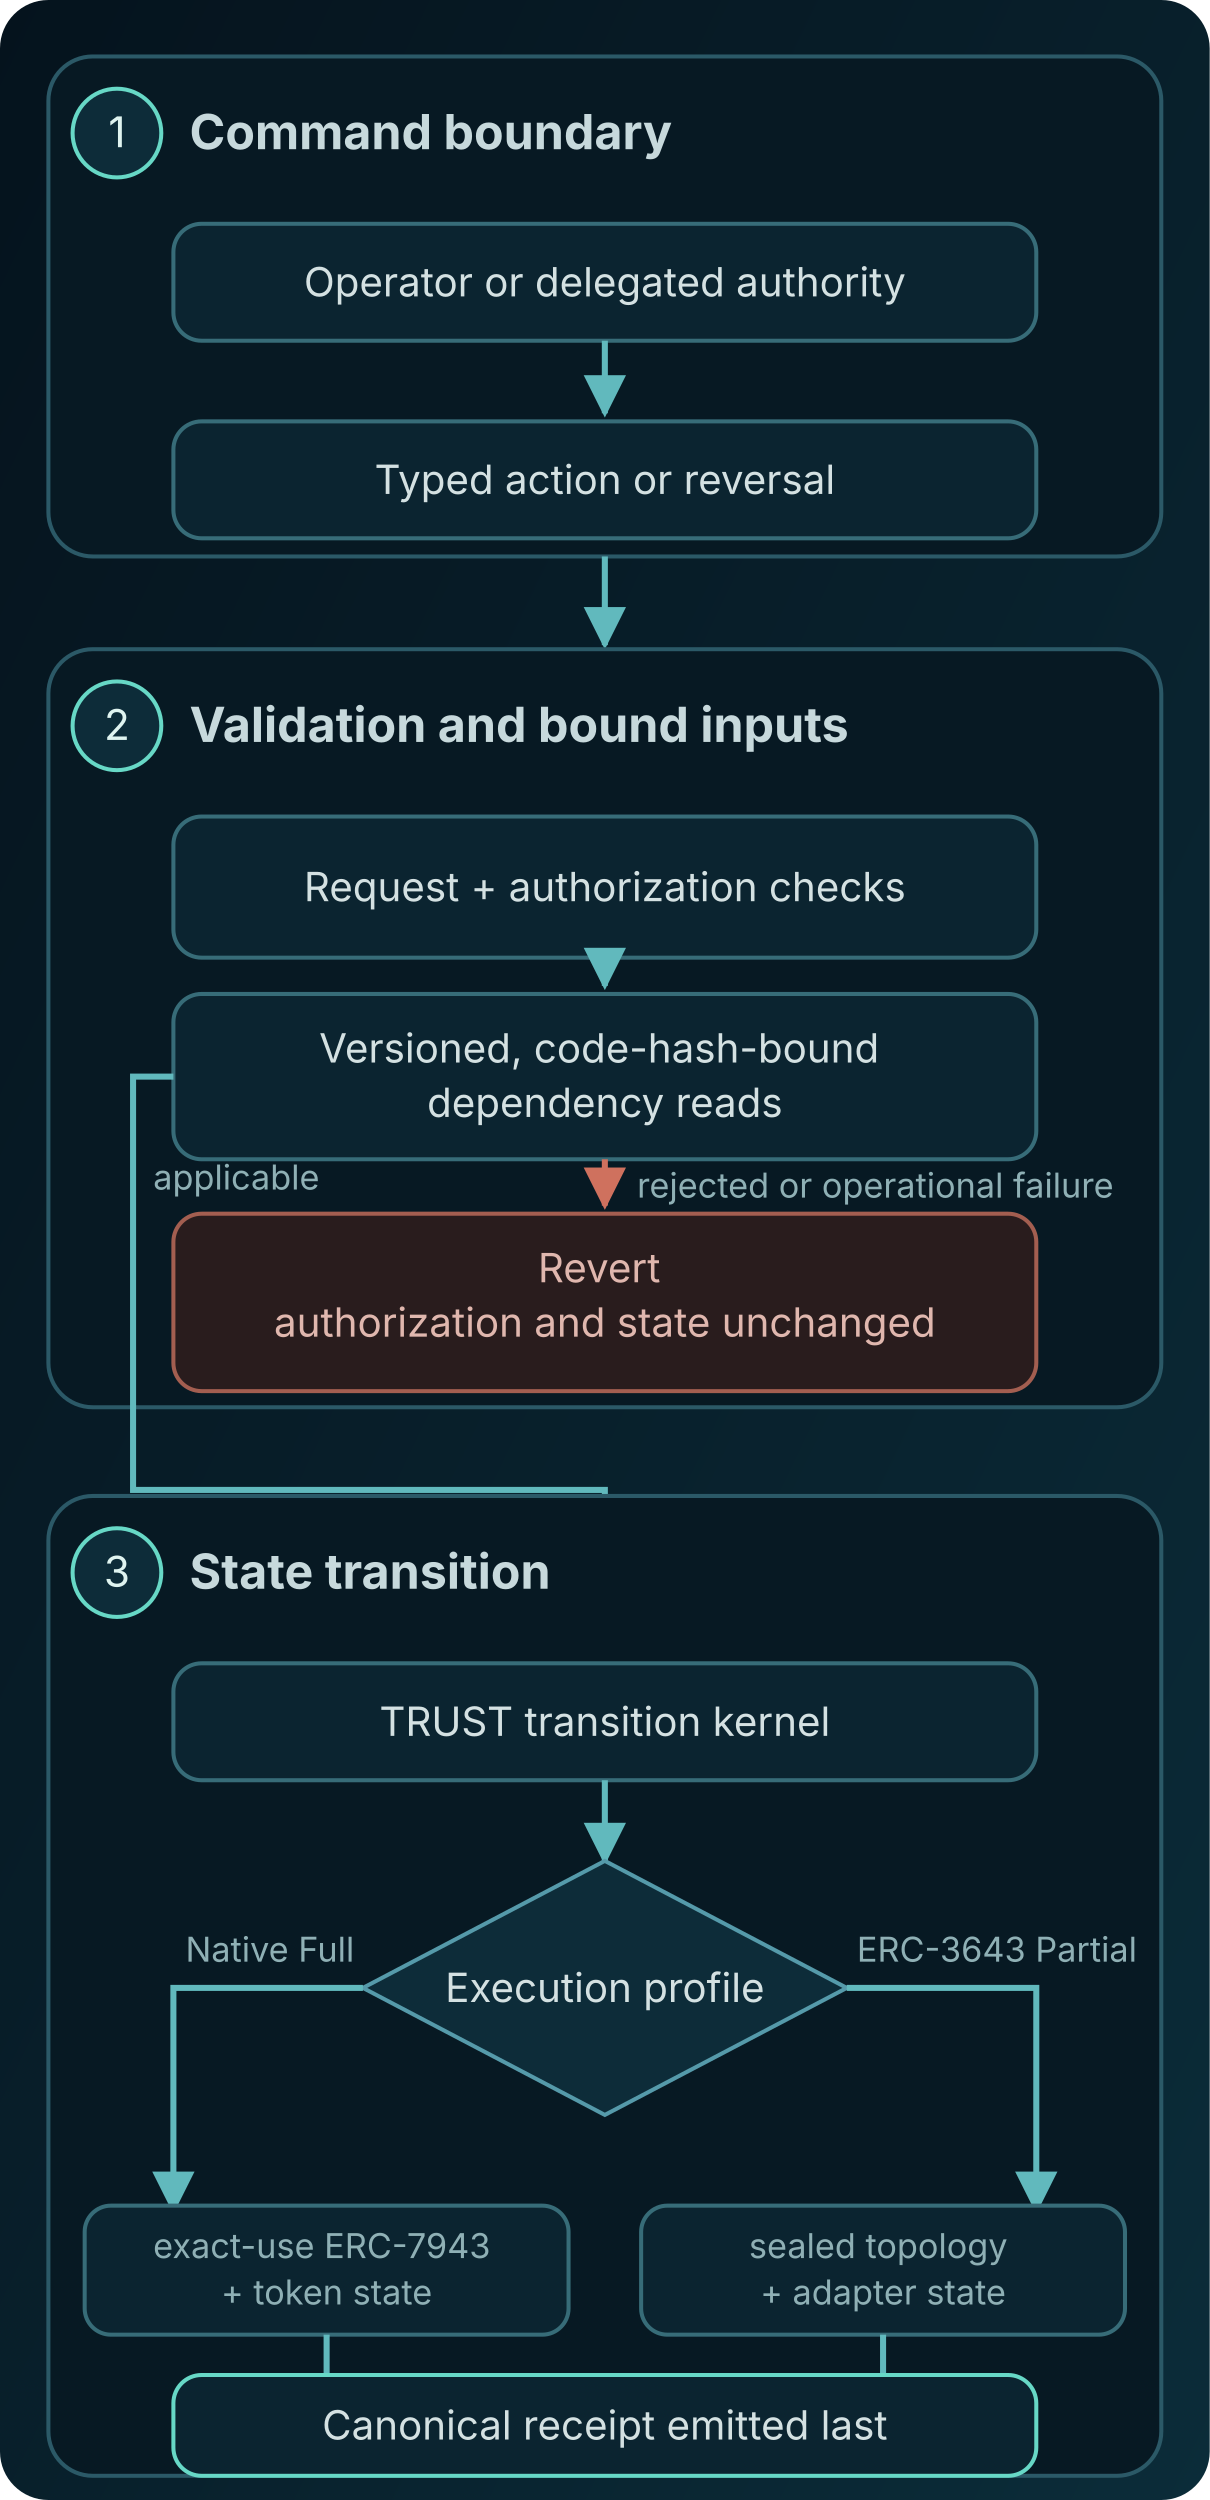
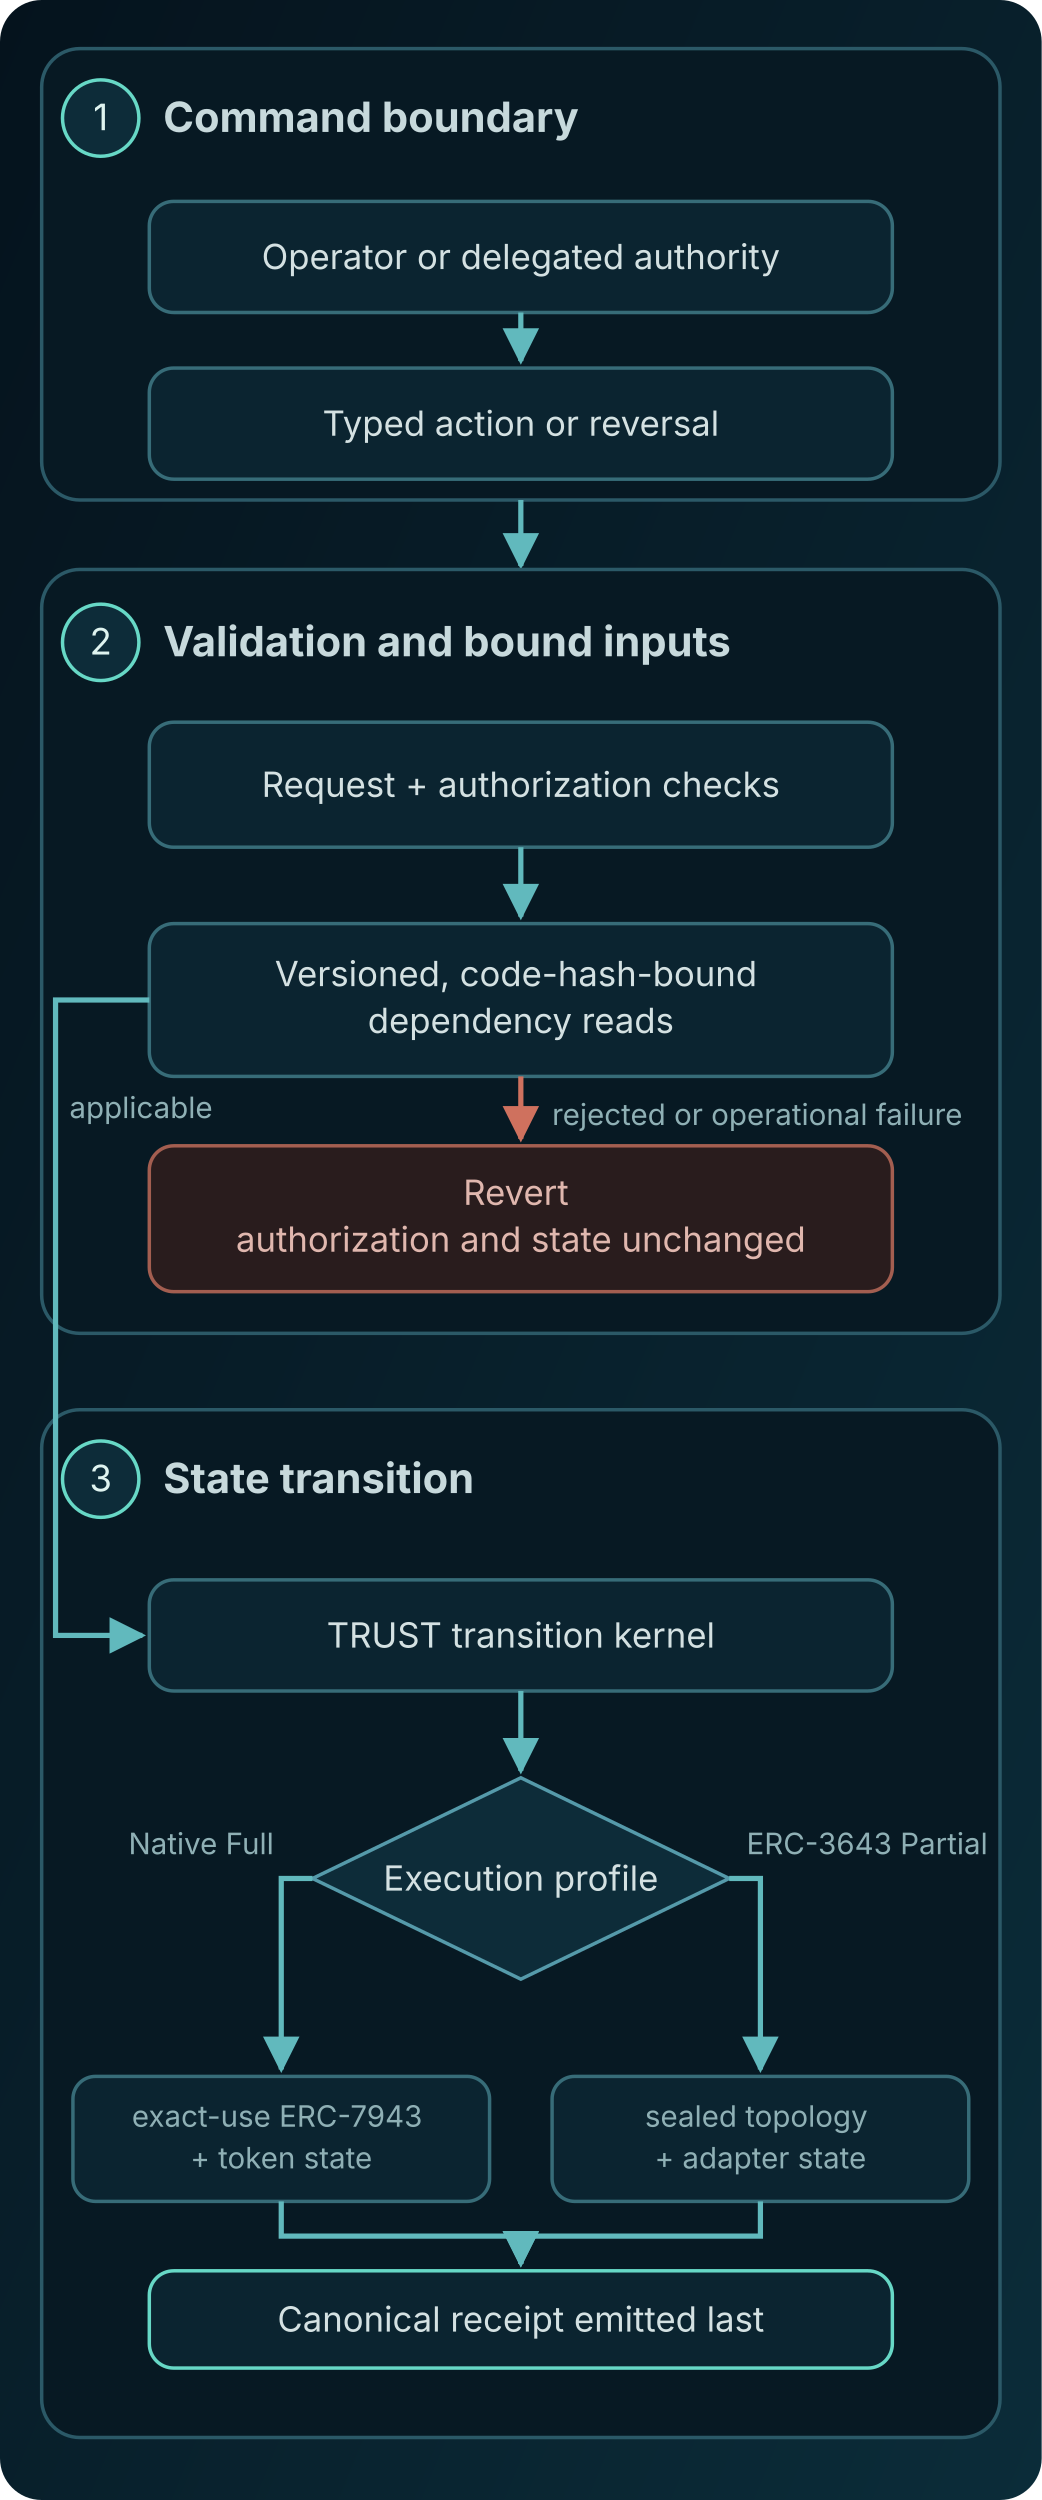
- <svg xmlns="http://www.w3.org/2000/svg" width="600" height="1240" viewBox="0 0 600 1240" preserveAspectRatio="xMidYMid meet" role="img" aria-labelledby="af-title af-desc">
+ <svg xmlns="http://www.w3.org/2000/svg" width="600" height="1440" viewBox="0 0 600 1440" preserveAspectRatio="xMidYMid meet" role="img" aria-labelledby="af-title af-desc">
  <defs>
    <linearGradient id="bg" x1="0" y1="0" x2="1" y2="1">
      <stop offset="0" stop-color="#05131d" />
      <stop offset="1" stop-color="#0b2c39" />
    </linearGradient>
    <marker id="arrow" viewBox="0 0 10 10" refX="9" refY="5" markerWidth="7" markerHeight="7" orient="auto">
      <path d="M0 0 10 5 0 10Z" fill="#61b9bd" />
    </marker>
    <marker id="coral" viewBox="0 0 10 10" refX="9" refY="5" markerWidth="7" markerHeight="7" orient="auto">
      <path d="M0 0 10 5 0 10Z" fill="#cf715e" />
    </marker>
    <style>.stage{fill:#071923;stroke:#2b5967;stroke-width:2}.box{fill:#0b2430;stroke:#376c78;stroke-width:2}.label{font:700 24px Inter,Segoe UI,Arial,sans-serif;fill:#c7d9dc}.text{font:20px Inter,Segoe UI,Arial,sans-serif;fill:#d4e1e2}.small{font:17px Inter,Segoe UI,Arial,sans-serif;fill:#8fb0b5}.flow{fill:none;stroke:#61b9bd;stroke-width:3;marker-end:url(#arrow)}</style>
  </defs>
-   <rect width="600" height="1240" rx="24" fill="url(#bg)" />
-   <rect class="stage" x="24" y="28" width="552" height="248" rx="22" />
-   <circle cx="58" cy="66" r="22" fill="#0d2c39" stroke="#67d8c6" stroke-width="2" />
-   <text x="58" y="73" text-anchor="middle" font-family="Inter,Segoe UI,Arial,sans-serif" font-size="21" fill="#dff4f0">1</text>
-   <text class="label" x="94" y="74">Command boundary</text>
-   <rect class="box" x="86" y="111" width="428" height="58" rx="14" />
-   <text class="text" x="300" y="147" text-anchor="middle">Operator or delegated authority</text>
-   <path class="flow" d="M300 169v36" />
-   <rect class="box" x="86" y="209" width="428" height="58" rx="14" />
-   <text class="text" x="300" y="245" text-anchor="middle">Typed action or reversal</text>
-   <path class="flow" d="M300 276v44" />
-   <rect class="stage" x="24" y="322" width="552" height="376" rx="22" />
-   <circle cx="58" cy="360" r="22" fill="#0d2c39" stroke="#67d8c6" stroke-width="2" />
-   <text x="58" y="367" text-anchor="middle" font-family="Inter,Segoe UI,Arial,sans-serif" font-size="21" fill="#dff4f0">2</text>
-   <text class="label" x="94" y="368">Validation and bound inputs</text>
-   <rect class="box" x="86" y="405" width="428" height="70" rx="14" />
-   <text class="text" x="300" y="447" text-anchor="middle">Request + authorization checks</text>
-   <path class="flow" d="M300 475v14" />
-   <rect class="box" x="86" y="493" width="428" height="82" rx="14" />
-   <text class="text" x="300" y="527" text-anchor="middle">
+   <rect width="600" height="1440" rx="24" fill="url(#bg)" />
+   <rect class="stage" x="24" y="28" width="552" height="260" rx="22" />
+   <circle cx="58" cy="68" r="22" fill="#0d2c39" stroke="#67d8c6" stroke-width="2" />
+   <text x="58" y="75" text-anchor="middle" font-family="Inter,Segoe UI,Arial,sans-serif" font-size="21" fill="#dff4f0">1</text>
+   <text class="label" x="94" y="76">Command boundary</text>
+   <rect class="box" x="86" y="116" width="428" height="64" rx="14" />
+   <text class="text" x="300" y="155" text-anchor="middle">Operator or delegated authority</text>
+   <path class="flow" d="M300 180v28" />
+   <rect class="box" x="86" y="212" width="428" height="64" rx="14" />
+   <text class="text" x="300" y="251" text-anchor="middle">Typed action or reversal</text>
+   <path class="flow" d="M300 288v38" />
+   <rect class="stage" x="24" y="328" width="552" height="440" rx="22" />
+   <circle cx="58" cy="370" r="22" fill="#0d2c39" stroke="#67d8c6" stroke-width="2" />
+   <text x="58" y="377" text-anchor="middle" font-family="Inter,Segoe UI,Arial,sans-serif" font-size="21" fill="#dff4f0">2</text>
+   <text class="label" x="94" y="378">Validation and bound inputs</text>
+   <rect class="box" x="86" y="416" width="428" height="72" rx="14" />
+   <text class="text" x="300" y="459" text-anchor="middle">Request + authorization checks</text>
+   <path class="flow" d="M300 488v40" />
+   <rect class="box" x="86" y="532" width="428" height="88" rx="14" />
+   <text class="text" x="300" y="568" text-anchor="middle">
    <tspan x="300">Versioned, code-hash-bound</tspan>
    <tspan x="300" dy="27">dependency reads</tspan>
  </text>
-   <path d="M300 575v23" fill="none" stroke="#cf715e" stroke-width="3" marker-end="url(#coral)" />
-   <text class="small" x="316" y="594">rejected or operational failure</text>
-   <rect x="86" y="602" width="428" height="88" rx="14" fill="#291c1d" stroke="#a35e50" stroke-width="2" />
-   <text x="300" y="636" text-anchor="middle" font-family="Inter,Segoe UI,Arial,sans-serif" font-size="20" fill="#e0b7ae">
+   <path d="M300 620v36" fill="none" stroke="#cf715e" stroke-width="3" marker-end="url(#coral)" />
+   <text class="small" x="318" y="648">rejected or operational failure</text>
+   <rect x="86" y="660" width="428" height="84" rx="14" fill="#291c1d" stroke="#a35e50" stroke-width="2" />
+   <text x="300" y="694" text-anchor="middle" font-family="Inter,Segoe UI,Arial,sans-serif" font-size="20" fill="#e0b7ae">
    <tspan x="300">Revert</tspan>
    <tspan x="300" dy="27">authorization and state unchanged</tspan>
  </text>
-   <path class="flow" d="M86 534H66v205h234v63" />
-   <text class="small" x="76" y="590">applicable</text>
-   <rect class="stage" x="24" y="742" width="552" height="486" rx="22" />
-   <circle cx="58" cy="780" r="22" fill="#0d2c39" stroke="#67d8c6" stroke-width="2" />
-   <text x="58" y="787" text-anchor="middle" font-family="Inter,Segoe UI,Arial,sans-serif" font-size="21" fill="#dff4f0">3</text>
-   <text class="label" x="94" y="788">State transition</text>
-   <rect class="box" x="86" y="825" width="428" height="58" rx="14" />
-   <text class="text" x="300" y="861" text-anchor="middle">TRUST transition kernel</text>
-   <path class="flow" d="M300 883v40" />
-   <polygon points="300,923 420,986 300,1049 180,986" fill="#0d2c39" stroke="#559aaa" stroke-width="2" />
-   <text class="text" x="300" y="993" text-anchor="middle">Execution profile</text>
-   <path class="flow" d="M180 986H86v110" />
-   <text class="small" x="92" y="973">Native Full</text>
-   <path class="flow" d="M420 986h94v110" />
-   <text class="small" x="425" y="973">ERC-3643 Partial</text>
-   <rect class="box" x="42" y="1094" width="240" height="64" rx="13" />
-   <text class="small" x="162" y="1120" text-anchor="middle">
+   <rect class="stage" x="24" y="812" width="552" height="592" rx="22" />
+   <path class="flow" d="M86 576H32v366h50" />
+   <text class="small" x="40" y="644">applicable</text>
+   <circle cx="58" cy="852" r="22" fill="#0d2c39" stroke="#67d8c6" stroke-width="2" />
+   <text x="58" y="859" text-anchor="middle" font-family="Inter,Segoe UI,Arial,sans-serif" font-size="21" fill="#dff4f0">3</text>
+   <text class="label" x="94" y="860">State transition</text>
+   <rect class="box" x="86" y="910" width="428" height="64" rx="14" />
+   <text class="text" x="300" y="949" text-anchor="middle">TRUST transition kernel</text>
+   <path class="flow" d="M300 974v46" />
+   <polygon points="300,1024 420,1082 300,1140 180,1082" fill="#0d2c39" stroke="#559aaa" stroke-width="2" />
+   <text class="text" x="300" y="1089" text-anchor="middle">Execution profile</text>
+   <path class="flow" d="M180 1082H162v110" />
+   <text class="small" x="74" y="1068">Native Full</text>
+   <path class="flow" d="M420 1082h18v110" />
+   <text class="small" x="430" y="1068">ERC-3643 Partial</text>
+   <rect class="box" x="42" y="1196" width="240" height="72" rx="13" />
+   <text class="small" x="162" y="1225" text-anchor="middle">
    <tspan x="162">exact-use ERC-7943</tspan>
-     <tspan x="162" dy="23">+ token state</tspan>
+     <tspan x="162" dy="24">+ token state</tspan>
  </text>
-   <rect class="box" x="318" y="1094" width="240" height="64" rx="13" />
-   <text class="small" x="438" y="1120" text-anchor="middle">
+   <rect class="box" x="318" y="1196" width="240" height="72" rx="13" />
+   <text class="small" x="438" y="1225" text-anchor="middle">
    <tspan x="438">sealed topology</tspan>
-     <tspan x="438" dy="23">+ adapter state</tspan>
+     <tspan x="438" dy="24">+ adapter state</tspan>
  </text>
-   <path class="flow" d="M162 1158v34h138" />
-   <path class="flow" d="M438 1158v34H300" />
-   <rect x="86" y="1178" width="428" height="50" rx="14" fill="#0b2430" stroke="#67d8c6" stroke-width="2" />
-   <text class="text" x="300" y="1210" text-anchor="middle">Canonical receipt emitted last</text>
+   <path class="flow" d="M162 1268v20h138v16" />
+   <path class="flow" d="M438 1268v20H300v16" />
+   <rect x="86" y="1308" width="428" height="56" rx="14" fill="#0b2430" stroke="#67d8c6" stroke-width="2" />
+   <text class="text" x="300" y="1343" text-anchor="middle">Canonical receipt emitted last</text>
</svg>
